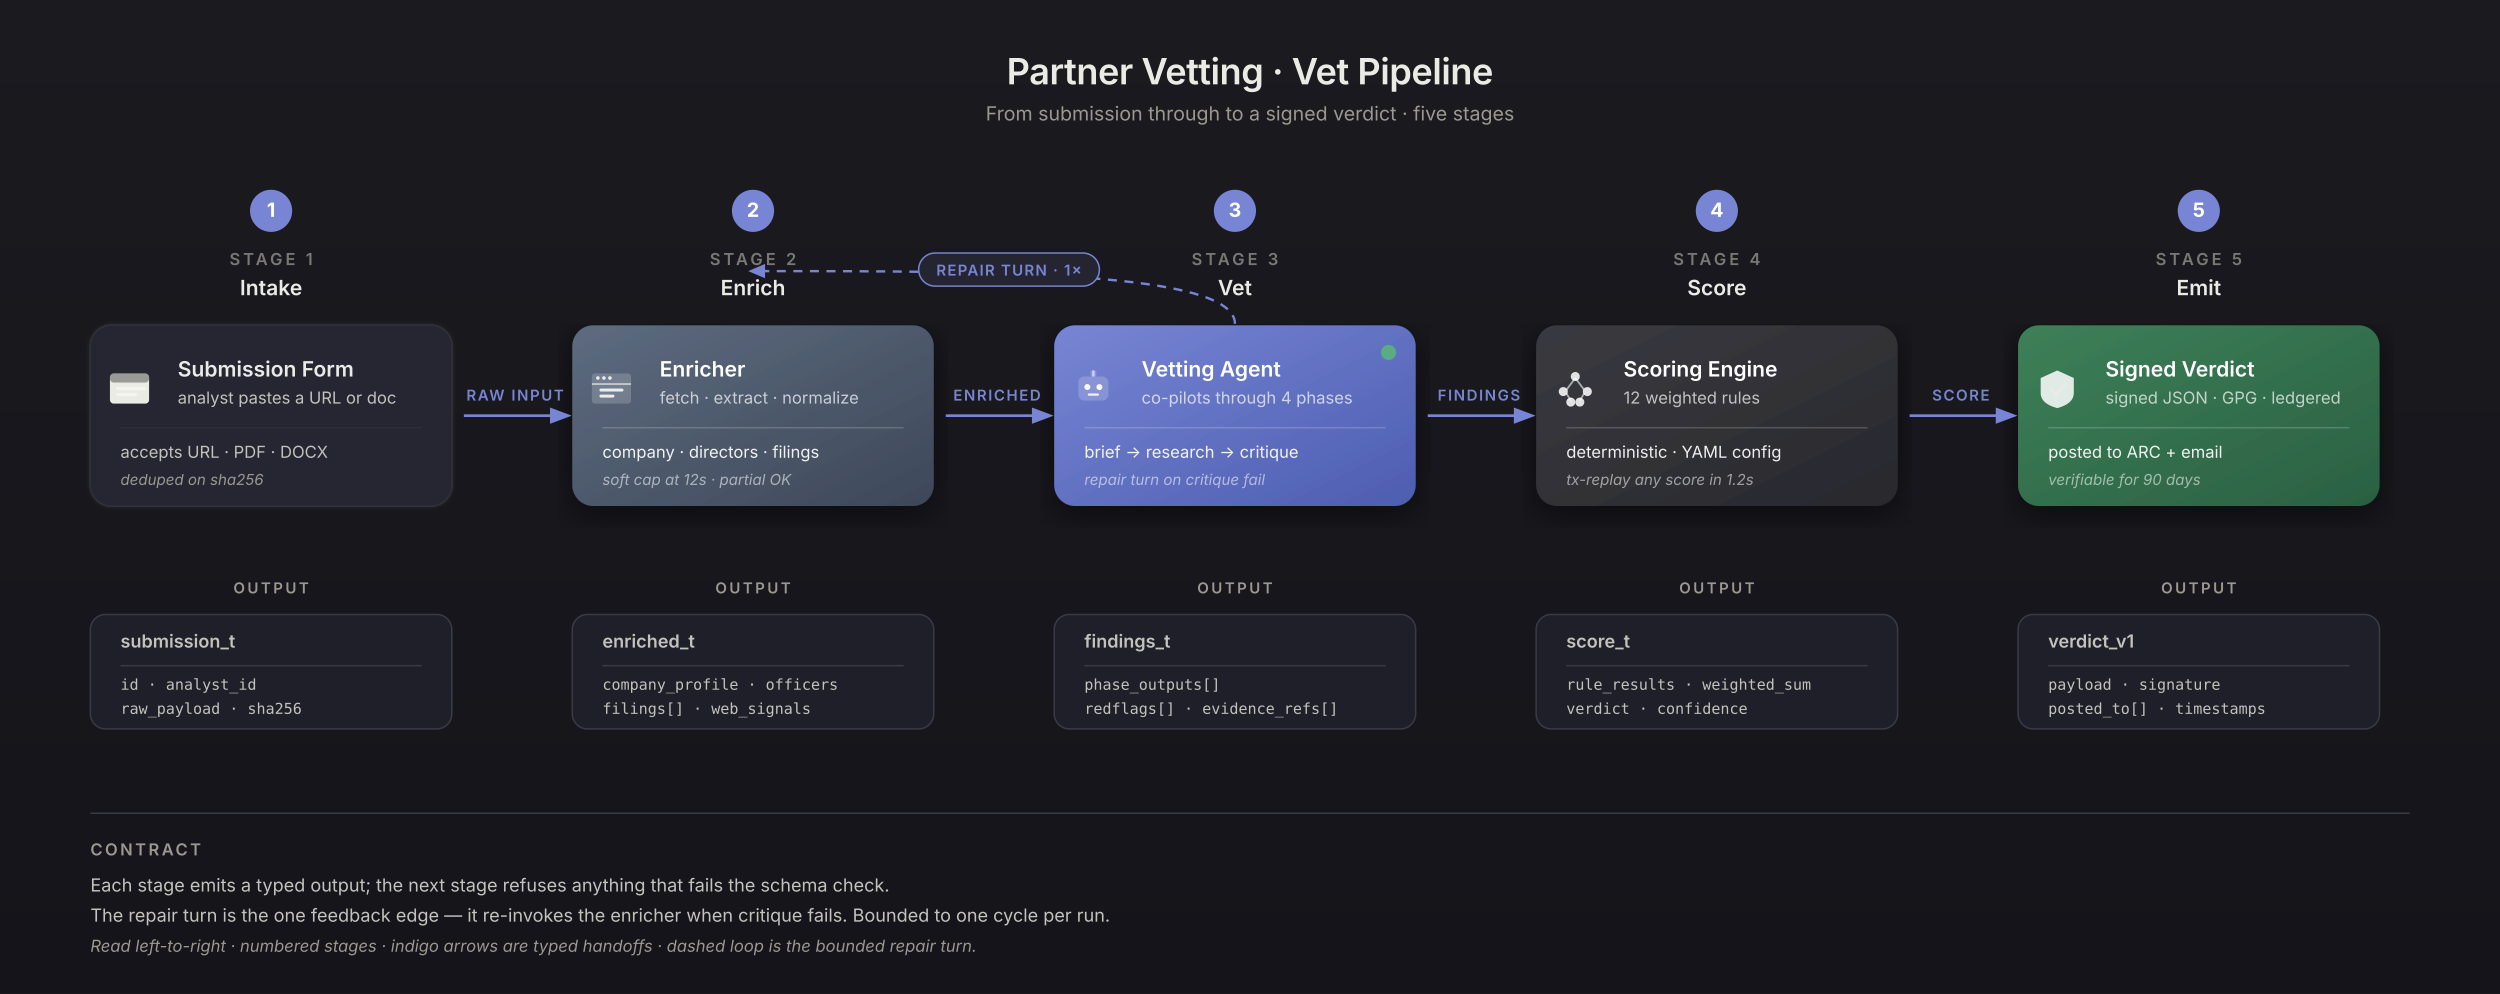
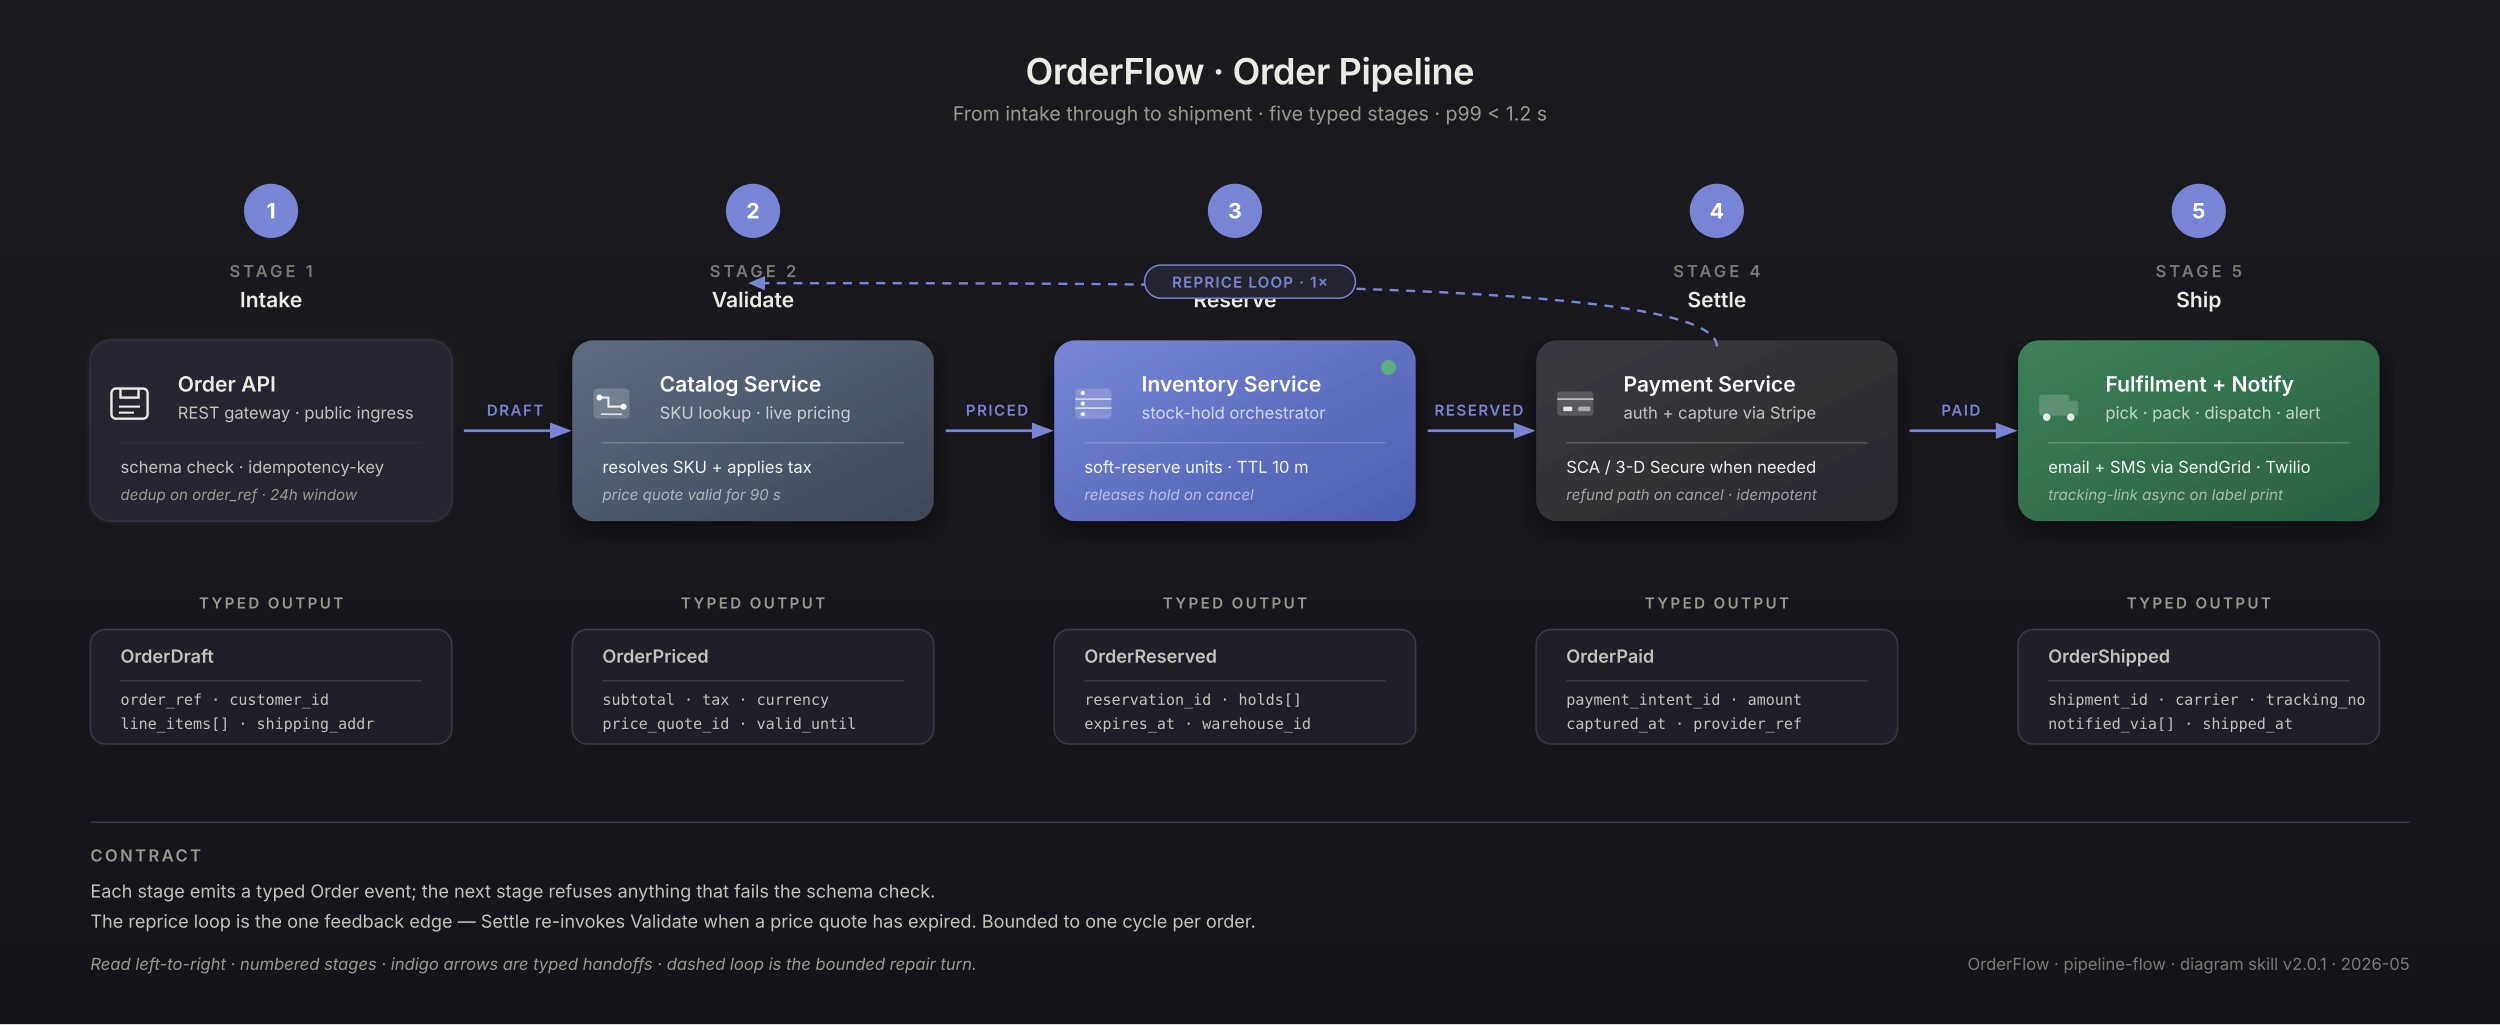
- <svg xmlns="http://www.w3.org/2000/svg" viewBox="0 0 1660 660" font-family="Inter, system-ui, -apple-system, sans-serif">
+ <svg xmlns="http://www.w3.org/2000/svg" viewBox="0 0 1660 680" font-family="Inter, system-ui, -apple-system, sans-serif">
  <defs>
    <filter id="cardShadow" x="-4%" y="-4%" width="108%" height="116%">
      <feDropShadow dx="0" dy="0" stdDeviation="1.5" flood-color="#ffffff" flood-opacity="0.08" />
    </filter>
    <filter id="cardShadowDark" x="-4%" y="-4%" width="108%" height="116%">
      <feDropShadow dx="0" dy="4" stdDeviation="12" flood-color="#000000" flood-opacity="0.55" />
    </filter>
    <linearGradient id="bgGrad" x1="0" y1="0" x2="0" y2="1">
      <stop offset="0%" stop-color="#1a1a1f" />
      <stop offset="100%" stop-color="#14141a" />
    </linearGradient>
    <linearGradient id="surfacePrimary" x1="0" y1="0" x2="1" y2="1">
      <stop offset="0%" stop-color="#7785d4" />
      <stop offset="100%" stop-color="#4d5db0" />
    </linearGradient>
    <linearGradient id="surfaceNeutral" x1="0" y1="0" x2="1" y2="1">
      <stop offset="0%" stop-color="#3a3a40" />
      <stop offset="100%" stop-color="#28282d" />
    </linearGradient>
    <linearGradient id="surfaceSlate" x1="0" y1="0" x2="1" y2="1">
      <stop offset="0%" stop-color="#5d6b80" />
      <stop offset="100%" stop-color="#3d4858" />
    </linearGradient>
    <linearGradient id="surfaceSecure" x1="0" y1="0" x2="1" y2="1">
      <stop offset="0%" stop-color="#3d8058" />
      <stop offset="100%" stop-color="#2a6042" />
    </linearGradient>
    <marker id="arrowAccent" markerWidth="8" markerHeight="8" refX="6" refY="3" orient="auto">
      <path d="M0,0 L0,6 L8,3 z" fill="#7785d4" />
    </marker>
    <marker id="arrowAccentSm" markerWidth="7" markerHeight="7" refX="5" refY="3" orient="auto">
      <path d="M0,0 L0,6 L7,3 z" fill="#7785d4" />
    </marker>
    <marker id="arrowGrey" markerWidth="8" markerHeight="8" refX="6" refY="3" orient="auto">
      <path d="M0,0 L0,6 L8,3 z" fill="#7a7873" />
    </marker>
-     <path id="flowPath" d="M 304 256 L 1576 256" fill="none" />
  </defs>
-   <rect width="1660" height="660" fill="url(#bgGrad)" />
-   <text x="830" y="56" text-anchor="middle" font-size="24" font-weight="600" fill="#ebebe5" letter-spacing="-0.3">Partner Vetting · Vet Pipeline</text>
-   <text x="830" y="80" text-anchor="middle" font-size="13" fill="#9a988f">From submission through to a signed verdict · five stages</text>
+   <rect width="1660" height="680" fill="url(#bgGrad)" />
+   <text x="830" y="56" text-anchor="middle" font-size="24" font-weight="600" fill="#ebebe5" letter-spacing="-0.3">OrderFlow · Order Pipeline</text>
+   <text x="830" y="80" text-anchor="middle" font-size="13" fill="#9a988f">From intake through to shipment · five typed stages · p99 &lt; 1.2 s</text>
  <g transform="translate(180, 140)">
-     <circle r="14" fill="#7785d4" />
-     <text y="4" text-anchor="middle" font-size="13" font-weight="700" fill="white">1</text>
-     <text x="0" y="36" text-anchor="middle" font-size="11" font-weight="600" fill="#7a7873" letter-spacing="2">STAGE 1</text>
-     <text x="0" y="56" text-anchor="middle" font-size="14" font-weight="600" fill="#ebebe5">Intake</text>
+     <circle r="18" fill="#7785d4" />
+     <text y="5" text-anchor="middle" font-size="14" font-weight="700" fill="white">1</text>
+     <text x="0" y="44" text-anchor="middle" font-size="11" font-weight="600" fill="#7a7873" letter-spacing="2">STAGE 1</text>
+     <text x="0" y="64" text-anchor="middle" font-size="14" font-weight="600" fill="#ebebe5">Intake</text>
  </g>
  <g transform="translate(500, 140)">
-     <circle r="14" fill="#7785d4" />
-     <text y="4" text-anchor="middle" font-size="13" font-weight="700" fill="white">2</text>
-     <text x="0" y="36" text-anchor="middle" font-size="11" font-weight="600" fill="#7a7873" letter-spacing="2">STAGE 2</text>
-     <text x="0" y="56" text-anchor="middle" font-size="14" font-weight="600" fill="#ebebe5">Enrich</text>
+     <circle r="18" fill="#7785d4" />
+     <text y="5" text-anchor="middle" font-size="14" font-weight="700" fill="white">2</text>
+     <text x="0" y="44" text-anchor="middle" font-size="11" font-weight="600" fill="#7a7873" letter-spacing="2">STAGE 2</text>
+     <text x="0" y="64" text-anchor="middle" font-size="14" font-weight="600" fill="#ebebe5">Validate</text>
  </g>
  <g transform="translate(820, 140)">
-     <circle r="14" fill="#7785d4" />
-     <text y="4" text-anchor="middle" font-size="13" font-weight="700" fill="white">3</text>
-     <text x="0" y="36" text-anchor="middle" font-size="11" font-weight="600" fill="#7a7873" letter-spacing="2">STAGE 3</text>
-     <text x="0" y="56" text-anchor="middle" font-size="14" font-weight="600" fill="#ebebe5">Vet</text>
+     <circle r="18" fill="#7785d4" />
+     <text y="5" text-anchor="middle" font-size="14" font-weight="700" fill="white">3</text>
+     <text x="0" y="44" text-anchor="middle" font-size="11" font-weight="600" fill="#7a7873" letter-spacing="2">STAGE 3</text>
+     <text x="0" y="64" text-anchor="middle" font-size="14" font-weight="600" fill="#ebebe5">Reserve</text>
  </g>
  <g transform="translate(1140, 140)">
-     <circle r="14" fill="#7785d4" />
-     <text y="4" text-anchor="middle" font-size="13" font-weight="700" fill="white">4</text>
-     <text x="0" y="36" text-anchor="middle" font-size="11" font-weight="600" fill="#7a7873" letter-spacing="2">STAGE 4</text>
-     <text x="0" y="56" text-anchor="middle" font-size="14" font-weight="600" fill="#ebebe5">Score</text>
+     <circle r="18" fill="#7785d4" />
+     <text y="5" text-anchor="middle" font-size="14" font-weight="700" fill="white">4</text>
+     <text x="0" y="44" text-anchor="middle" font-size="11" font-weight="600" fill="#7a7873" letter-spacing="2">STAGE 4</text>
+     <text x="0" y="64" text-anchor="middle" font-size="14" font-weight="600" fill="#ebebe5">Settle</text>
  </g>
  <g transform="translate(1460, 140)">
-     <circle r="14" fill="#7785d4" />
-     <text y="4" text-anchor="middle" font-size="13" font-weight="700" fill="white">5</text>
-     <text x="0" y="36" text-anchor="middle" font-size="11" font-weight="600" fill="#7a7873" letter-spacing="2">STAGE 5</text>
-     <text x="0" y="56" text-anchor="middle" font-size="14" font-weight="600" fill="#ebebe5">Emit</text>
+     <circle r="18" fill="#7785d4" />
+     <text y="5" text-anchor="middle" font-size="14" font-weight="700" fill="white">5</text>
+     <text x="0" y="44" text-anchor="middle" font-size="11" font-weight="600" fill="#7a7873" letter-spacing="2">STAGE 5</text>
+     <text x="0" y="64" text-anchor="middle" font-size="14" font-weight="600" fill="#ebebe5">Ship</text>
  </g>
-   <rect x="60" y="216" width="240" height="120" rx="14" fill="#252531" stroke="#2e2e3a" filter="url(#cardShadow)" />
-   <g transform="translate(86, 258)">
-     <rect x="-13" y="-10" width="26" height="20" rx="2.5" fill="#ebebe5" />
-     <rect x="-13" y="-10" width="26" height="6" rx="2.5" fill="rgba(0,0,0,0.35)" />
-     <rect x="-9" y="-1" width="20" height="2" rx="1" fill="rgba(255,255,255,0.45)" />
-     <rect x="-9" y="3" width="14" height="2" rx="1" fill="rgba(255,255,255,0.45)" />
+   <rect x="60" y="226" width="240" height="120" rx="14" fill="#252531" stroke="#2e2e3a" filter="url(#cardShadow)" />
+   <g transform="translate(86, 268)">
+     <rect x="-12" y="-10" width="24" height="20" rx="3" fill="none" stroke="#ebebe5" stroke-width="1.6" />
+     <path d="M-6,-10 L-6,-4 L6,-4 L6,-10" fill="none" stroke="#ebebe5" stroke-width="1.6" />
+     <line x1="-7" y1="2" x2="7" y2="2" stroke="#ebebe5" stroke-width="1.4" />
+     <line x1="-7" y1="6" x2="3" y2="6" stroke="#ebebe5" stroke-width="1.4" />
  </g>
-   <text x="118" y="250" font-size="14" font-weight="600" fill="#ebebe5">Submission Form</text>
-   <text x="118" y="268" font-size="11" fill="#c4c2bc">analyst pastes a URL or doc</text>
-   <line x1="80" y1="284" x2="280" y2="284" stroke="#2e2e3a" />
-   <text x="80" y="304" font-size="11" fill="#c4c2bc">accepts URL · PDF · DOCX</text>
-   <text x="80" y="322" font-size="10" font-style="italic" fill="#9a988f">deduped on sha256</text>
-   <rect x="380" y="216" width="240" height="120" rx="14" fill="url(#surfaceSlate)" filter="url(#cardShadowDark)" />
-   <g transform="translate(406, 258)">
-     <rect x="-13" y="-10" width="26" height="20" rx="2" fill="rgba(255,255,255,0.18)" />
-     <line x1="-13" y1="-3" x2="13" y2="-3" stroke="rgba(255,255,255,0.7)" stroke-width="1" />
-     <circle cx="-9" cy="-7" r="1.2" fill="rgba(255,255,255,0.85)" />
-     <circle cx="-5" cy="-7" r="1.2" fill="rgba(255,255,255,0.85)" />
-     <circle cx="-1" cy="-7" r="1.2" fill="rgba(255,255,255,0.85)" />
-     <rect x="-8" y="0" width="16" height="2" rx="1" fill="rgba(255,255,255,0.85)" />
-     <rect x="-8" y="4" width="10" height="2" rx="1" fill="rgba(255,255,255,0.85)" />
+   <text x="118" y="260" font-size="14" font-weight="600" fill="#ebebe5">Order API</text>
+   <text x="118" y="278" font-size="11" fill="#c4c2bc">REST gateway · public ingress</text>
+   <line x1="80" y1="294" x2="280" y2="294" stroke="#2e2e3a" />
+   <text x="80" y="314" font-size="11" fill="#c4c2bc">schema check · idempotency-key</text>
+   <text x="80" y="332" font-size="10" font-style="italic" fill="#9a988f">dedup on order_ref · 24h window</text>
+   <rect x="380" y="226" width="240" height="120" rx="14" fill="url(#surfaceSlate)" filter="url(#cardShadowDark)" />
+   <g transform="translate(406, 268)">
+     <rect x="-12" y="-10" width="24" height="20" rx="3" fill="rgba(255,255,255,0.18)" />
+     <path d="M-8,-4 L-2,-4 L-2,2 L8,2" fill="none" stroke="rgba(255,255,255,0.85)" stroke-width="1.4" />
+     <circle cx="-8" cy="-4" r="2" fill="rgba(255,255,255,0.95)" />
+     <circle cx="8" cy="2" r="2" fill="rgba(255,255,255,0.95)" />
+     <path d="M-7,7 L7,7" stroke="rgba(255,255,255,0.7)" stroke-width="1.2" />
  </g>
-   <text x="438" y="250" font-size="14" font-weight="600" fill="white">Enricher</text>
-   <text x="438" y="268" font-size="11" fill="rgba(255,255,255,0.7)">fetch · extract · normalize</text>
-   <line x1="400" y1="284" x2="600" y2="284" stroke="rgba(255,255,255,0.18)" />
-   <text x="400" y="304" font-size="11" fill="rgba(255,255,255,0.92)">company · directors · filings</text>
-   <text x="400" y="322" font-size="10" font-style="italic" fill="rgba(255,255,255,0.55)">soft cap at 12s · partial OK</text>
-   <rect x="700" y="216" width="240" height="120" rx="14" fill="url(#surfacePrimary)" filter="url(#cardShadowDark)" />
-   <g transform="translate(726, 258)">
-     <rect x="-10" y="-8" width="20" height="16" rx="4" fill="rgba(255,255,255,0.18)" />
-     <rect x="-2" y="-12" width="4" height="4" rx="1" fill="rgba(255,255,255,0.18)" />
-     <line x1="0" y1="-12" x2="0" y2="-8" stroke="rgba(255,255,255,0.6)" stroke-width="1.5" />
-     <circle cx="-4" cy="-1" r="2" fill="rgba(255,255,255,0.95)" />
-     <circle cx="4" cy="-1" r="2" fill="rgba(255,255,255,0.95)" />
-     <path d="M-3,4 L3,4" stroke="rgba(255,255,255,0.85)" stroke-width="1.5" stroke-linecap="round" />
+   <text x="438" y="260" font-size="14" font-weight="600" fill="white">Catalog Service</text>
+   <text x="438" y="278" font-size="11" fill="rgba(255,255,255,0.7)">SKU lookup · live pricing</text>
+   <line x1="400" y1="294" x2="600" y2="294" stroke="rgba(255,255,255,0.18)" />
+   <text x="400" y="314" font-size="11" fill="rgba(255,255,255,0.92)">resolves SKU + applies tax</text>
+   <text x="400" y="332" font-size="10" font-style="italic" fill="rgba(255,255,255,0.55)">price quote valid for 90 s</text>
+   <rect x="700" y="226" width="240" height="120" rx="14" fill="url(#surfacePrimary)" filter="url(#cardShadowDark)" />
+   <g transform="translate(726, 268)">
+     <rect x="-12" y="-10" width="24" height="20" rx="3" fill="rgba(255,255,255,0.18)" />
+     <line x1="-12" y1="-3" x2="12" y2="-3" stroke="rgba(255,255,255,0.7)" stroke-width="1" />
+     <line x1="-12" y1="3" x2="12" y2="3" stroke="rgba(255,255,255,0.7)" stroke-width="1" />
+     <circle cx="-7" cy="-7" r="1.4" fill="rgba(255,255,255,0.95)" />
+     <circle cx="-7" cy="0" r="1.4" fill="rgba(255,255,255,0.95)" />
+     <circle cx="-7" cy="7" r="1.4" fill="rgba(255,255,255,0.95)" />
  </g>
-   <text x="758" y="250" font-size="14" font-weight="600" fill="white">Vetting Agent</text>
-   <text x="758" y="268" font-size="11" fill="rgba(255,255,255,0.7)">co-pilots through 4 phases</text>
-   <line x1="720" y1="284" x2="920" y2="284" stroke="rgba(255,255,255,0.18)" />
-   <text x="720" y="304" font-size="11" fill="rgba(255,255,255,0.92)">brief → research → critique</text>
-   <text x="720" y="322" font-size="10" font-style="italic" fill="rgba(255,255,255,0.55)">repair turn on critique fail</text>
-   <circle cx="922" cy="234" r="5" fill="#5aad80" class="anim-pulse" />
-   <rect x="1020" y="216" width="240" height="120" rx="14" fill="url(#surfaceNeutral)" filter="url(#cardShadowDark)" />
-   <g transform="translate(1046, 258)">
-     <circle cx="0" cy="-8" r="3" fill="rgba(255,255,255,0.85)" />
-     <circle cx="-8" cy="2" r="3" fill="rgba(255,255,255,0.85)" />
-     <circle cx="8" cy="2" r="3" fill="rgba(255,255,255,0.85)" />
-     <circle cx="-3" cy="9" r="3" fill="rgba(255,255,255,0.85)" />
-     <circle cx="3" cy="9" r="3" fill="rgba(255,255,255,0.85)" />
-     <line x1="0" y1="-7" x2="-6" y2="1" stroke="rgba(255,255,255,0.6)" stroke-width="1.2" />
-     <line x1="0" y1="-7" x2="6" y2="1" stroke="rgba(255,255,255,0.6)" stroke-width="1.2" />
-     <line x1="-6" y1="3" x2="-3" y2="8" stroke="rgba(255,255,255,0.6)" stroke-width="1.2" />
-     <line x1="6" y1="3" x2="3" y2="8" stroke="rgba(255,255,255,0.6)" stroke-width="1.2" />
+   <text x="758" y="260" font-size="14" font-weight="600" fill="white">Inventory Service</text>
+   <text x="758" y="278" font-size="11" fill="rgba(255,255,255,0.7)">stock-hold orchestrator</text>
+   <line x1="720" y1="294" x2="920" y2="294" stroke="rgba(255,255,255,0.18)" />
+   <text x="720" y="314" font-size="11" fill="rgba(255,255,255,0.92)">soft-reserve units · TTL 10 m</text>
+   <text x="720" y="332" font-size="10" font-style="italic" fill="rgba(255,255,255,0.55)">releases hold on cancel</text>
+   <circle cx="922" cy="244" r="5" fill="#5aad80" />
+   <rect x="1020" y="226" width="240" height="120" rx="14" fill="url(#surfaceNeutral)" filter="url(#cardShadowDark)" />
+   <g transform="translate(1046, 268)">
+     <rect x="-12" y="-8" width="24" height="16" rx="2" fill="rgba(255,255,255,0.18)" />
+     <line x1="-12" y1="-3" x2="12" y2="-3" stroke="rgba(255,255,255,0.7)" stroke-width="1" />
+     <rect x="-8" y="2" width="6" height="3" rx="0.6" fill="rgba(255,255,255,0.85)" />
+     <rect x="2" y="2" width="8" height="3" rx="0.6" fill="rgba(255,255,255,0.5)" />
  </g>
-   <text x="1078" y="250" font-size="14" font-weight="600" fill="white">Scoring Engine</text>
-   <text x="1078" y="268" font-size="11" fill="rgba(255,255,255,0.7)">12 weighted rules</text>
-   <line x1="1040" y1="284" x2="1240" y2="284" stroke="rgba(255,255,255,0.18)" />
-   <text x="1040" y="304" font-size="11" fill="rgba(255,255,255,0.92)">deterministic · YAML config</text>
-   <text x="1040" y="322" font-size="10" font-style="italic" fill="rgba(255,255,255,0.55)">tx-replay any score in 1.2s</text>
-   <rect x="1340" y="216" width="240" height="120" rx="14" fill="url(#surfaceSecure)" filter="url(#cardShadowDark)" />
-   <g transform="translate(1366, 258)">
-     <path d="M0,-12 L11,-7 L11,3 Q11,10 0,13 Q-11,10 -11,3 L-11,-7 Z" fill="rgba(255,255,255,0.85)" />
-     <path d="M-4,0 L-1,4 L5,-3" stroke="#ebebe5" stroke-width="2" stroke-linecap="round" stroke-linejoin="round" fill="none" />
+   <text x="1078" y="260" font-size="14" font-weight="600" fill="white">Payment Service</text>
+   <text x="1078" y="278" font-size="11" fill="rgba(255,255,255,0.7)">auth + capture via Stripe</text>
+   <line x1="1040" y1="294" x2="1240" y2="294" stroke="rgba(255,255,255,0.18)" />
+   <text x="1040" y="314" font-size="11" fill="rgba(255,255,255,0.92)">SCA / 3-D Secure when needed</text>
+   <text x="1040" y="332" font-size="10" font-style="italic" fill="rgba(255,255,255,0.55)">refund path on cancel · idempotent</text>
+   <rect x="1340" y="226" width="240" height="120" rx="14" fill="url(#surfaceSecure)" filter="url(#cardShadowDark)" />
+   <g transform="translate(1366, 268)">
+     <rect x="-12" y="-6" width="20" height="14" rx="2" fill="rgba(255,255,255,0.18)" />
+     <rect x="8" y="-2" width="6" height="10" rx="1.5" fill="rgba(255,255,255,0.18)" />
+     <circle cx="-7" cy="9" r="2.5" fill="rgba(255,255,255,0.85)" />
+     <circle cx="9" cy="9" r="2.5" fill="rgba(255,255,255,0.85)" />
  </g>
-   <text x="1398" y="250" font-size="14" font-weight="600" fill="white">Signed Verdict</text>
-   <text x="1398" y="268" font-size="11" fill="rgba(255,255,255,0.7)">signed JSON · GPG · ledgered</text>
-   <line x1="1360" y1="284" x2="1560" y2="284" stroke="rgba(255,255,255,0.18)" />
-   <text x="1360" y="304" font-size="11" fill="rgba(255,255,255,0.92)">posted to ARC + email</text>
-   <text x="1360" y="322" font-size="10" font-style="italic" fill="rgba(255,255,255,0.55)">verifiable for 90 days</text>
-   <path d="M 308 276 L 376 276" stroke="#7785d4" stroke-width="1.8" fill="none" marker-end="url(#arrowAccent)" />
-   <text x="342" y="266" text-anchor="middle" font-size="10" font-weight="600" fill="#7785d4" letter-spacing="1">RAW INPUT</text>
-   <path d="M 628 276 L 696 276" stroke="#7785d4" stroke-width="1.8" fill="none" marker-end="url(#arrowAccent)" />
-   <text x="662" y="266" text-anchor="middle" font-size="10" font-weight="600" fill="#7785d4" letter-spacing="1">ENRICHED</text>
-   <path d="M 948 276 L 1016 276" stroke="#7785d4" stroke-width="1.8" fill="none" marker-end="url(#arrowAccent)" />
-   <text x="982" y="266" text-anchor="middle" font-size="10" font-weight="600" fill="#7785d4" letter-spacing="1">FINDINGS</text>
-   <path d="M 1268 276 L 1336 276" stroke="#7785d4" stroke-width="1.8" fill="none" marker-end="url(#arrowAccent)" />
-   <text x="1302" y="266" text-anchor="middle" font-size="10" font-weight="600" fill="#7785d4" letter-spacing="1">SCORE</text>
-   <text x="180" y="394" text-anchor="middle" font-size="10" font-weight="600" fill="#9a988f" letter-spacing="1.6">OUTPUT</text>
-   <rect x="60" y="408" width="240" height="76" rx="10" fill="#1f1f29" stroke="#3a3a47" />
-   <text x="80" y="430" font-size="12" font-weight="600" fill="#c4c2bc">submission_t</text>
-   <line x1="80" y1="442" x2="280" y2="442" stroke="#3a3a47" />
-   <text x="80" y="458" font-size="10" font-family="monospace" fill="#c4c2bc">id · analyst_id</text>
-   <text x="80" y="474" font-size="10" font-family="monospace" fill="#c4c2bc">raw_payload · sha256</text>
-   <text x="500" y="394" text-anchor="middle" font-size="10" font-weight="600" fill="#9a988f" letter-spacing="1.6">OUTPUT</text>
-   <rect x="380" y="408" width="240" height="76" rx="10" fill="#1f1f29" stroke="#3a3a47" />
-   <text x="400" y="430" font-size="12" font-weight="600" fill="#c4c2bc">enriched_t</text>
-   <line x1="400" y1="442" x2="600" y2="442" stroke="#3a3a47" />
-   <text x="400" y="458" font-size="10" font-family="monospace" fill="#c4c2bc">company_profile · officers</text>
-   <text x="400" y="474" font-size="10" font-family="monospace" fill="#c4c2bc">filings[] · web_signals</text>
-   <text x="820" y="394" text-anchor="middle" font-size="10" font-weight="600" fill="#9a988f" letter-spacing="1.6">OUTPUT</text>
-   <rect x="700" y="408" width="240" height="76" rx="10" fill="#1f1f29" stroke="#3a3a47" />
-   <text x="720" y="430" font-size="12" font-weight="600" fill="#c4c2bc">findings_t</text>
-   <line x1="720" y1="442" x2="920" y2="442" stroke="#3a3a47" />
-   <text x="720" y="458" font-size="10" font-family="monospace" fill="#c4c2bc">phase_outputs[]</text>
-   <text x="720" y="474" font-size="10" font-family="monospace" fill="#c4c2bc">redflags[] · evidence_refs[]</text>
-   <text x="1140" y="394" text-anchor="middle" font-size="10" font-weight="600" fill="#9a988f" letter-spacing="1.6">OUTPUT</text>
-   <rect x="1020" y="408" width="240" height="76" rx="10" fill="#1f1f29" stroke="#3a3a47" />
-   <text x="1040" y="430" font-size="12" font-weight="600" fill="#c4c2bc">score_t</text>
-   <line x1="1040" y1="442" x2="1240" y2="442" stroke="#3a3a47" />
-   <text x="1040" y="458" font-size="10" font-family="monospace" fill="#c4c2bc">rule_results · weighted_sum</text>
-   <text x="1040" y="474" font-size="10" font-family="monospace" fill="#c4c2bc">verdict · confidence</text>
-   <text x="1460" y="394" text-anchor="middle" font-size="10" font-weight="600" fill="#9a988f" letter-spacing="1.6">OUTPUT</text>
-   <rect x="1340" y="408" width="240" height="76" rx="10" fill="#1f1f29" stroke="#3a3a47" />
-   <text x="1360" y="430" font-size="12" font-weight="600" fill="#c4c2bc">verdict_v1</text>
-   <line x1="1360" y1="442" x2="1560" y2="442" stroke="#3a3a47" />
-   <text x="1360" y="458" font-size="10" font-family="monospace" fill="#c4c2bc">payload · signature</text>
-   <text x="1360" y="474" font-size="10" font-family="monospace" fill="#c4c2bc">posted_to[] · timestamps</text>
-   <path d="M 820 215 C 820 180 660 180 500 180" stroke="#7785d4" stroke-width="1.6" stroke-dasharray="6,5" fill="none" marker-end="url(#arrowAccentSm)" />
-   <g transform="translate(610, 168)">
-     <rect width="120" height="22" rx="11" fill="#252531" stroke="#7785d4" />
-     <text x="60" y="15" text-anchor="middle" font-size="10" font-weight="600" fill="#7785d4" letter-spacing="0.8">REPAIR TURN · 1×</text>
+   <text x="1398" y="260" font-size="14" font-weight="600" fill="white">Fulfilment + Notify</text>
+   <text x="1398" y="278" font-size="11" fill="rgba(255,255,255,0.7)">pick · pack · dispatch · alert</text>
+   <line x1="1360" y1="294" x2="1560" y2="294" stroke="rgba(255,255,255,0.18)" />
+   <text x="1360" y="314" font-size="11" fill="rgba(255,255,255,0.92)">email + SMS via SendGrid · Twilio</text>
+   <text x="1360" y="332" font-size="10" font-style="italic" fill="rgba(255,255,255,0.55)">tracking-link async on label print</text>
+   <path d="M 308 286 L 376 286" stroke="#7785d4" stroke-width="1.8" fill="none" marker-end="url(#arrowAccent)" />
+   <text x="342" y="276" text-anchor="middle" font-size="10" font-weight="600" fill="#7785d4" letter-spacing="1">DRAFT</text>
+   <path d="M 628 286 L 696 286" stroke="#7785d4" stroke-width="1.8" fill="none" marker-end="url(#arrowAccent)" />
+   <text x="662" y="276" text-anchor="middle" font-size="10" font-weight="600" fill="#7785d4" letter-spacing="1">PRICED</text>
+   <path d="M 948 286 L 1016 286" stroke="#7785d4" stroke-width="1.8" fill="none" marker-end="url(#arrowAccent)" />
+   <text x="982" y="276" text-anchor="middle" font-size="10" font-weight="600" fill="#7785d4" letter-spacing="1">RESERVED</text>
+   <path d="M 1268 286 L 1336 286" stroke="#7785d4" stroke-width="1.8" fill="none" marker-end="url(#arrowAccent)" />
+   <text x="1302" y="276" text-anchor="middle" font-size="10" font-weight="600" fill="#7785d4" letter-spacing="1">PAID</text>
+   <text x="180" y="404" text-anchor="middle" font-size="10" font-weight="600" fill="#9a988f" letter-spacing="1.6">TYPED OUTPUT</text>
+   <rect x="60" y="418" width="240" height="76" rx="10" fill="#1f1f29" stroke="#3a3a47" />
+   <text x="80" y="440" font-size="12" font-weight="600" fill="#c4c2bc">OrderDraft</text>
+   <line x1="80" y1="452" x2="280" y2="452" stroke="#3a3a47" />
+   <text x="80" y="468" font-size="10" font-family="monospace" fill="#c4c2bc">order_ref · customer_id</text>
+   <text x="80" y="484" font-size="10" font-family="monospace" fill="#c4c2bc">line_items[] · shipping_addr</text>
+   <text x="500" y="404" text-anchor="middle" font-size="10" font-weight="600" fill="#9a988f" letter-spacing="1.6">TYPED OUTPUT</text>
+   <rect x="380" y="418" width="240" height="76" rx="10" fill="#1f1f29" stroke="#3a3a47" />
+   <text x="400" y="440" font-size="12" font-weight="600" fill="#c4c2bc">OrderPriced</text>
+   <line x1="400" y1="452" x2="600" y2="452" stroke="#3a3a47" />
+   <text x="400" y="468" font-size="10" font-family="monospace" fill="#c4c2bc">subtotal · tax · currency</text>
+   <text x="400" y="484" font-size="10" font-family="monospace" fill="#c4c2bc">price_quote_id · valid_until</text>
+   <text x="820" y="404" text-anchor="middle" font-size="10" font-weight="600" fill="#9a988f" letter-spacing="1.6">TYPED OUTPUT</text>
+   <rect x="700" y="418" width="240" height="76" rx="10" fill="#1f1f29" stroke="#3a3a47" />
+   <text x="720" y="440" font-size="12" font-weight="600" fill="#c4c2bc">OrderReserved</text>
+   <line x1="720" y1="452" x2="920" y2="452" stroke="#3a3a47" />
+   <text x="720" y="468" font-size="10" font-family="monospace" fill="#c4c2bc">reservation_id · holds[]</text>
+   <text x="720" y="484" font-size="10" font-family="monospace" fill="#c4c2bc">expires_at · warehouse_id</text>
+   <text x="1140" y="404" text-anchor="middle" font-size="10" font-weight="600" fill="#9a988f" letter-spacing="1.6">TYPED OUTPUT</text>
+   <rect x="1020" y="418" width="240" height="76" rx="10" fill="#1f1f29" stroke="#3a3a47" />
+   <text x="1040" y="440" font-size="12" font-weight="600" fill="#c4c2bc">OrderPaid</text>
+   <line x1="1040" y1="452" x2="1240" y2="452" stroke="#3a3a47" />
+   <text x="1040" y="468" font-size="10" font-family="monospace" fill="#c4c2bc">payment_intent_id · amount</text>
+   <text x="1040" y="484" font-size="10" font-family="monospace" fill="#c4c2bc">captured_at · provider_ref</text>
+   <text x="1460" y="404" text-anchor="middle" font-size="10" font-weight="600" fill="#9a988f" letter-spacing="1.6">TYPED OUTPUT</text>
+   <rect x="1340" y="418" width="240" height="76" rx="10" fill="#1f1f29" stroke="#3a3a47" />
+   <text x="1360" y="440" font-size="12" font-weight="600" fill="#c4c2bc">OrderShipped</text>
+   <line x1="1360" y1="452" x2="1560" y2="452" stroke="#3a3a47" />
+   <text x="1360" y="468" font-size="10" font-family="monospace" fill="#c4c2bc">shipment_id · carrier · tracking_no</text>
+   <text x="1360" y="484" font-size="10" font-family="monospace" fill="#c4c2bc">notified_via[] · shipped_at</text>
+   <path d="M 1140 230 C 1140 188 820 188 500 188" stroke="#7785d4" stroke-width="1.6" stroke-dasharray="6,5" fill="none" marker-end="url(#arrowAccentSm)" />
+   <g transform="translate(760, 176)">
+     <rect width="140" height="22" rx="11" fill="#252531" stroke="#7785d4" />
+     <text x="70" y="15" text-anchor="middle" font-size="10" font-weight="600" fill="#7785d4" letter-spacing="0.8">REPRICE LOOP · 1×</text>
  </g>
-   <line x1="60" y1="540" x2="1600" y2="540" stroke="#3a3a47" />
-   <text x="60" y="568" font-size="11" fill="#9a988f" letter-spacing="1.6" font-weight="600">CONTRACT</text>
-   <text x="60" y="592" font-size="12" fill="#c4c2bc">Each stage emits a typed output; the next stage refuses anything that fails the schema check.</text>
-   <text x="60" y="612" font-size="12" fill="#c4c2bc">The repair turn is the one feedback edge — it re-invokes the enricher when critique fails. Bounded to one cycle per run.</text>
-   <text x="60" y="632" font-size="11" font-style="italic" fill="#9a988f">Read left-to-right · numbered stages · indigo arrows are typed handoffs · dashed loop is the bounded repair turn.</text>
+   <line x1="60" y1="546" x2="1600" y2="546" stroke="#3a3a47" />
+   <text x="60" y="572" font-size="11" font-weight="600" fill="#9a988f" letter-spacing="1.6">CONTRACT</text>
+   <text x="60" y="596" font-size="12" fill="#c4c2bc">Each stage emits a typed Order event; the next stage refuses anything that fails the schema check.</text>
+   <text x="60" y="616" font-size="12" fill="#c4c2bc">The reprice loop is the one feedback edge — Settle re-invokes Validate when a price quote has expired. Bounded to one cycle per order.</text>
+   <text x="60" y="644" font-size="11" font-style="italic" fill="#9a988f">Read left-to-right · numbered stages · indigo arrows are typed handoffs · dashed loop is the bounded repair turn.</text>
+   <text x="1600" y="644" text-anchor="end" font-size="11" fill="#7a7873" font-variant-numeric="tabular-nums">OrderFlow · pipeline-flow · diagram skill v2.0.1 · 2026-05</text>
</svg>
